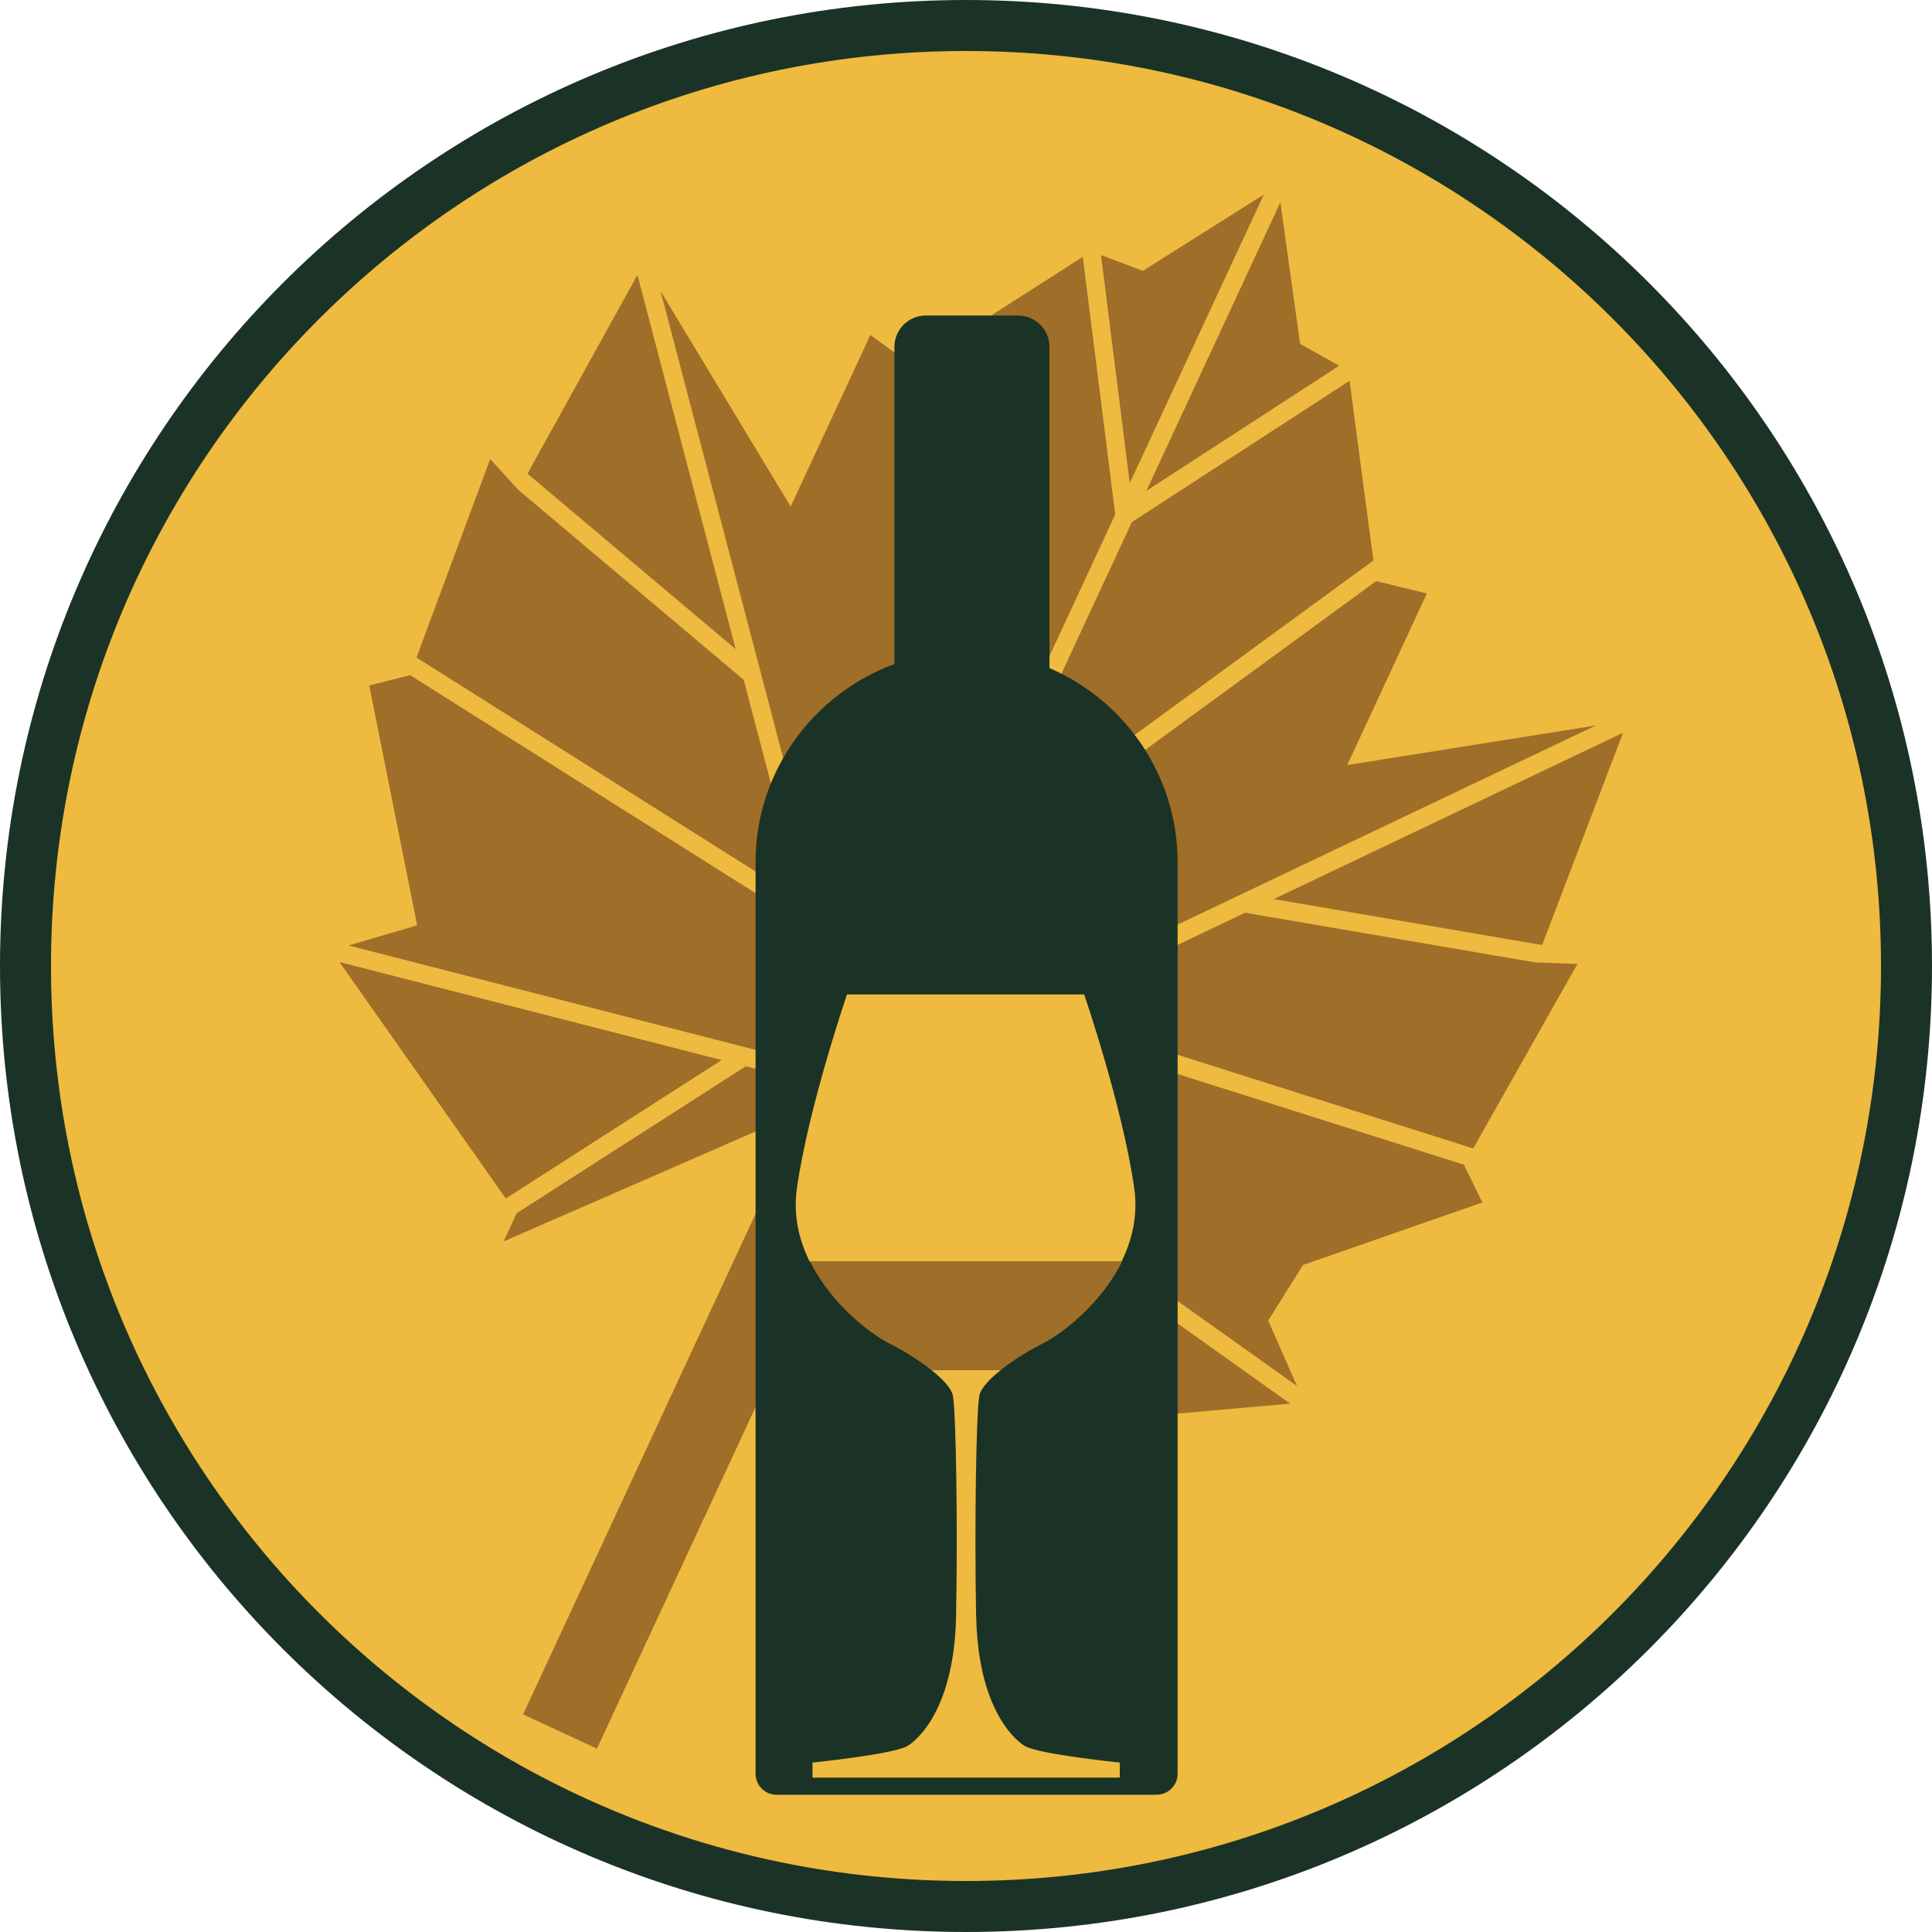
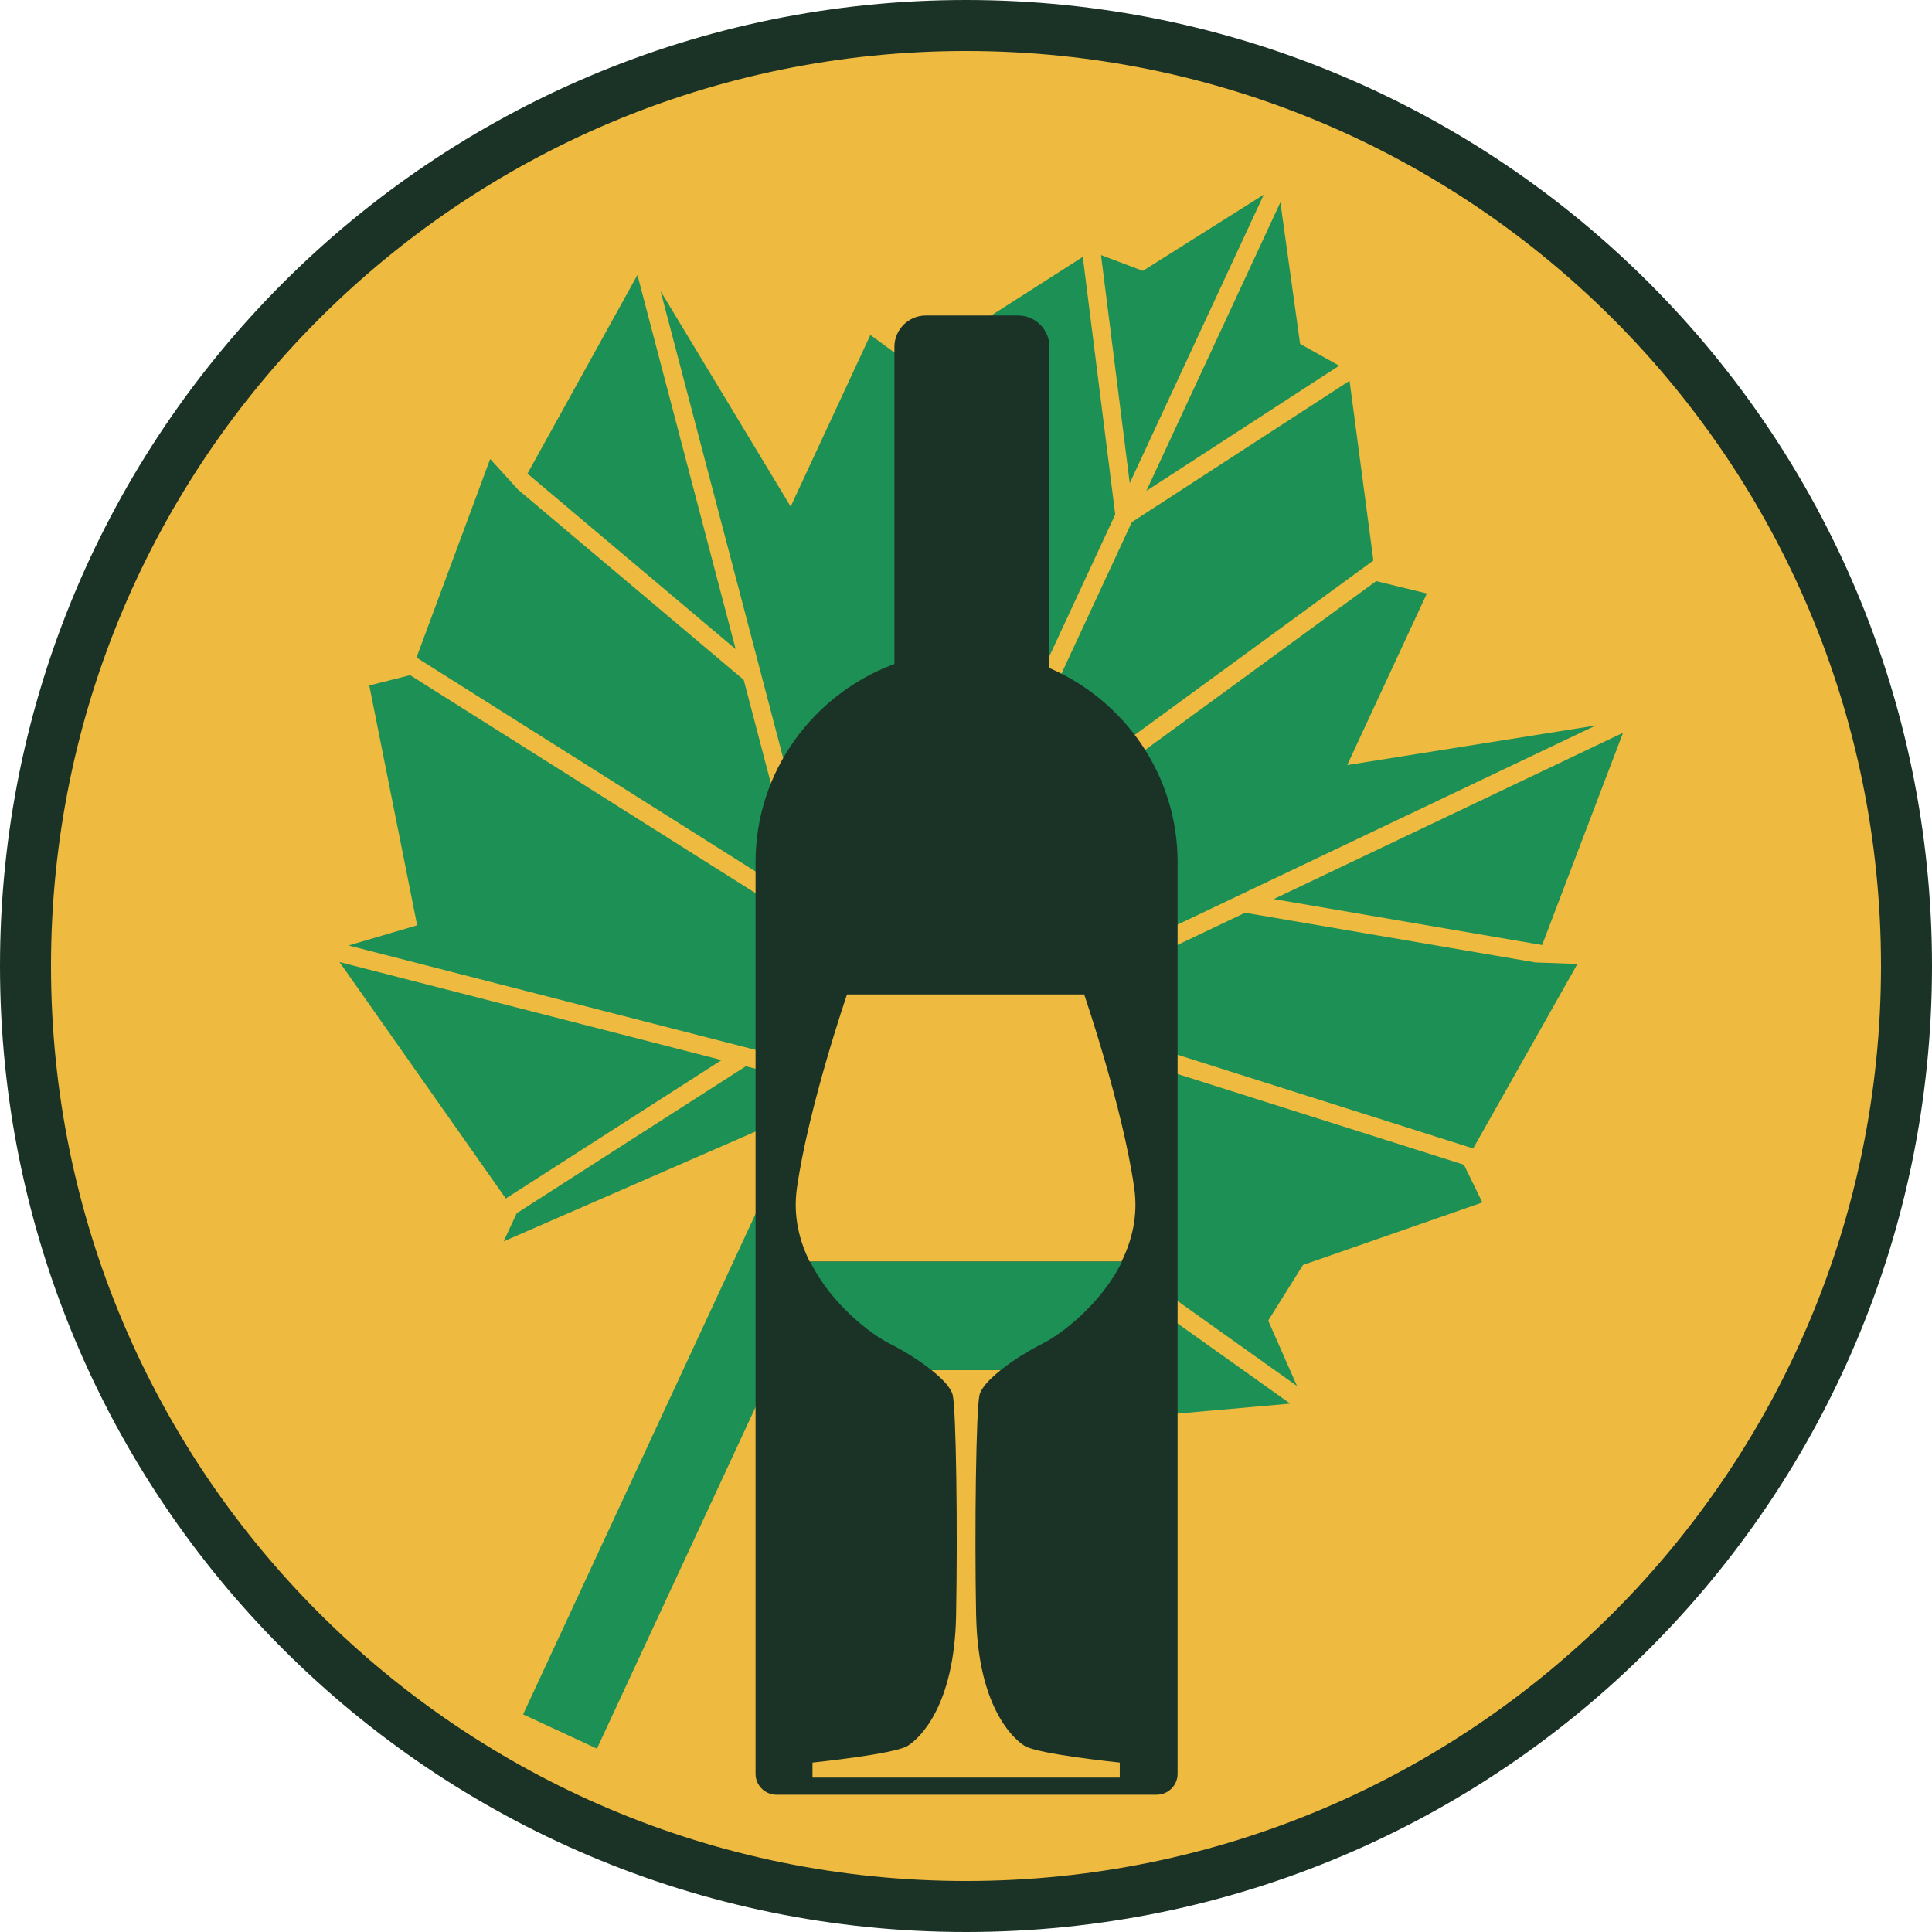
<svg xmlns="http://www.w3.org/2000/svg" width="924.4" height="924.4" id="Layer_1" data-name="Layer 1" viewBox="0 0 924.4 924.4">
  <defs>
    <style>
      .cls-1 {
        fill: none;
      }

      .cls-2 {
-         fill: #9F6E29;
+         fill: #1c9055;
      }

      .cls-3, .cls-4 {
        fill: #eeba3f;
      }

      .cls-4 {
        stroke: #1B3326;
        stroke-miterlimit: 10;
        stroke-width: 24.4px;
      }

      .cls-5 {
        fill: #1B3326;
      }
    </style>
  </defs>
  <path class="cls-4" d="M912.2,462.2c0,248.53-201.47,450-449.99,450S12.2,710.73,12.2,462.2,213.68,12.2,462.21,12.2s449.99,201.47,449.99,450Z" />
  <g>
    <polygon class="cls-2" points="453.81 555.21 438.9 544.59 425.65 535.16 413.43 526.46 413.29 525.97 412.86 524.53 411.5 519.99 411.4 519.64 411.05 519.79 406.71 521.68 405.34 522.28 404.87 522.48 390.34 518.76 374.59 514.72 356.84 510.17 296.99 548.56 247.05 580.61 247.13 580.72 240.98 593.96 384.47 531.38 250.29 820.27 285.61 836.67 419.79 547.78 464.54 697.8 470.56 684.84 462.79 624.69 453.81 555.21" />
    <polygon class="cls-2" points="345.26 507.2 191.12 467.67 162.45 460.31 242 573.44 258.2 563.05 345.26 507.2" />
    <polygon class="cls-2" points="463.54 562.13 476.79 664.73 479.25 683.8 617.31 671.59 593.2 654.43 463.54 562.13" />
    <polygon class="cls-2" points="540.55 231.19 589.75 125.25 604.68 93.12 546.82 129.6 526.8 122.05 529.52 143.62 540.55 231.19" />
    <polygon class="cls-2" points="595.74 436.72 497.12 483.67 686.14 543.56 704.86 549.5 754.74 461.23 734.68 460.5 715.37 457.2 595.74 436.72" />
    <polygon class="cls-2" points="609.46 430.18 718.55 448.86 737.86 452.16 776.56 350.62 732.7 371.5 609.46 430.18" />
    <polygon class="cls-2" points="406.54 483.88 410.52 499.05 412.55 506.77 417.55 495.98 453.7 418.17 452.72 404.13 438.32 196.77 436.8 174.92 436.64 175.02 416.45 160.28 378.31 242.38 316.07 139.3 333.34 205.09 406.54 483.88" />
    <polygon class="cls-2" points="461.33 401.73 533.6 246.14 520.74 144.03 518.08 122.91 445.21 169.54 446.72 191.39 461.33 401.73" />
    <polygon class="cls-2" points="351.98 310.58 317.32 178.56 304.99 131.58 252.38 226.62 267.35 239.25 351.98 310.58" />
    <polygon class="cls-2" points="166.78 452.38 203.17 461.71 387.65 509.03 394.09 510.68 405.27 513.54 402.39 502.6 400.75 496.34 386.84 443.34 212.78 333.49 196.17 323 196.15 323.06 176.69 327.98 199.6 442.73 166.78 452.38" />
    <polygon class="cls-2" points="215.89 325.09 383.58 430.92 355.84 325.29 263.03 247.06 248.05 234.44 248.04 234.46 234.54 219.61 199.28 314.61 215.89 325.09" />
    <polygon class="cls-2" points="158.57 454.8 158.57 454.8 158.57 454.8 158.57 454.8" />
    <polygon class="cls-2" points="645.08 177.39 645.08 177.39 645.08 177.4 645.08 177.39" />
    <polygon class="cls-2" points="522.16 120.3 522.16 120.3 522.17 120.3 522.16 120.3" />
    <polygon class="cls-2" points="709.25 575.34 700.45 557.3 700.46 557.29 681.74 551.36 485.54 489.19 436.06 512.74 430.23 515.52 420 520.39 429.4 527.08 434.83 530.94 589.98 641.38 620.58 663.16 606.79 631.86 623.44 605.25 709.25 575.34" />
    <polygon class="cls-2" points="640.75 174.98 622.06 164.55 612.62 96.81 597.7 128.95 548.5 234.87 622.52 186.82 640.75 174.98" />
    <polygon class="cls-2" points="657.12 268.18 645.72 182.2 627.87 193.79 541.55 249.82 469.27 405.44 639.45 281.09 657.12 268.18" />
    <polygon class="cls-2" points="441.85 500.28 702.09 376.37 763.5 347.13 644.59 366.06 682.72 283.96 658.46 278.05 640.76 290.98 473.01 413.56 461.65 421.86 425.5 499.67 420.49 510.45 427.69 507.03 441.85 500.28" />
  </g>
  <path class="cls-5" d="M502.13,319.65v-153.7c0-8.24-6.74-14.98-14.98-14.98h-44.22c-8.24,0-14.98,6.74-14.98,14.98v151.76c-38.63,14.2-66.44,51.32-66.44,94.72v46.25s0,281.36,0,281.36v108.69c0,5.49,4.5,9.99,9.99,9.99h181.95c5.49,0,9.99-4.5,9.99-9.99v-108.69s0-281.36,0-281.36v-46.25c0-41.47-25.35-77.29-61.31-92.78Z" />
  <g>
    <polygon class="cls-1" points="469.91 618.01 469.91 618.12 469.91 618.02 469.91 618.01" />
    <path class="cls-3" d="M542.7,568.48c-5.59-39.15-23.97-92.68-23.97-92.68h-56.73s0,0,0,0h-56.73s-18.38,53.53-23.97,92.68c-1.86,13.03,1.02,24.87,6.09,35.16h149.22c5.07-10.29,7.95-22.13,6.09-35.16Z" />
    <path class="cls-3" d="M467.04,773.02c-.8-42.35,0-98.28,1.6-105.47.76-3.41,4.8-7.72,10.15-11.98h-33.08c5.35,4.27,9.39,8.57,10.15,11.98,1.6,7.19,2.4,63.12,1.6,105.47-.8,42.35-16.78,58.33-23.17,62.32-6.39,4-45.54,7.99-45.54,7.99v7.19h73.51s0,0,0,0h73.51v-7.19s-39.15-3.99-45.54-7.99c-6.39-4-22.37-19.98-23.17-62.32Z" />
    <path class="cls-2" d="M499,642.78c8.53-4.26,27.68-18.53,37.85-39.15h-149.22c10.17,20.62,29.32,34.89,37.85,39.15,6.72,3.36,14.28,8.05,20.22,12.79h33.08c5.93-4.74,13.49-9.42,20.22-12.79ZM462.25,618.01h0s0,.11,0,.11v-.11Z" />
  </g>
</svg>
